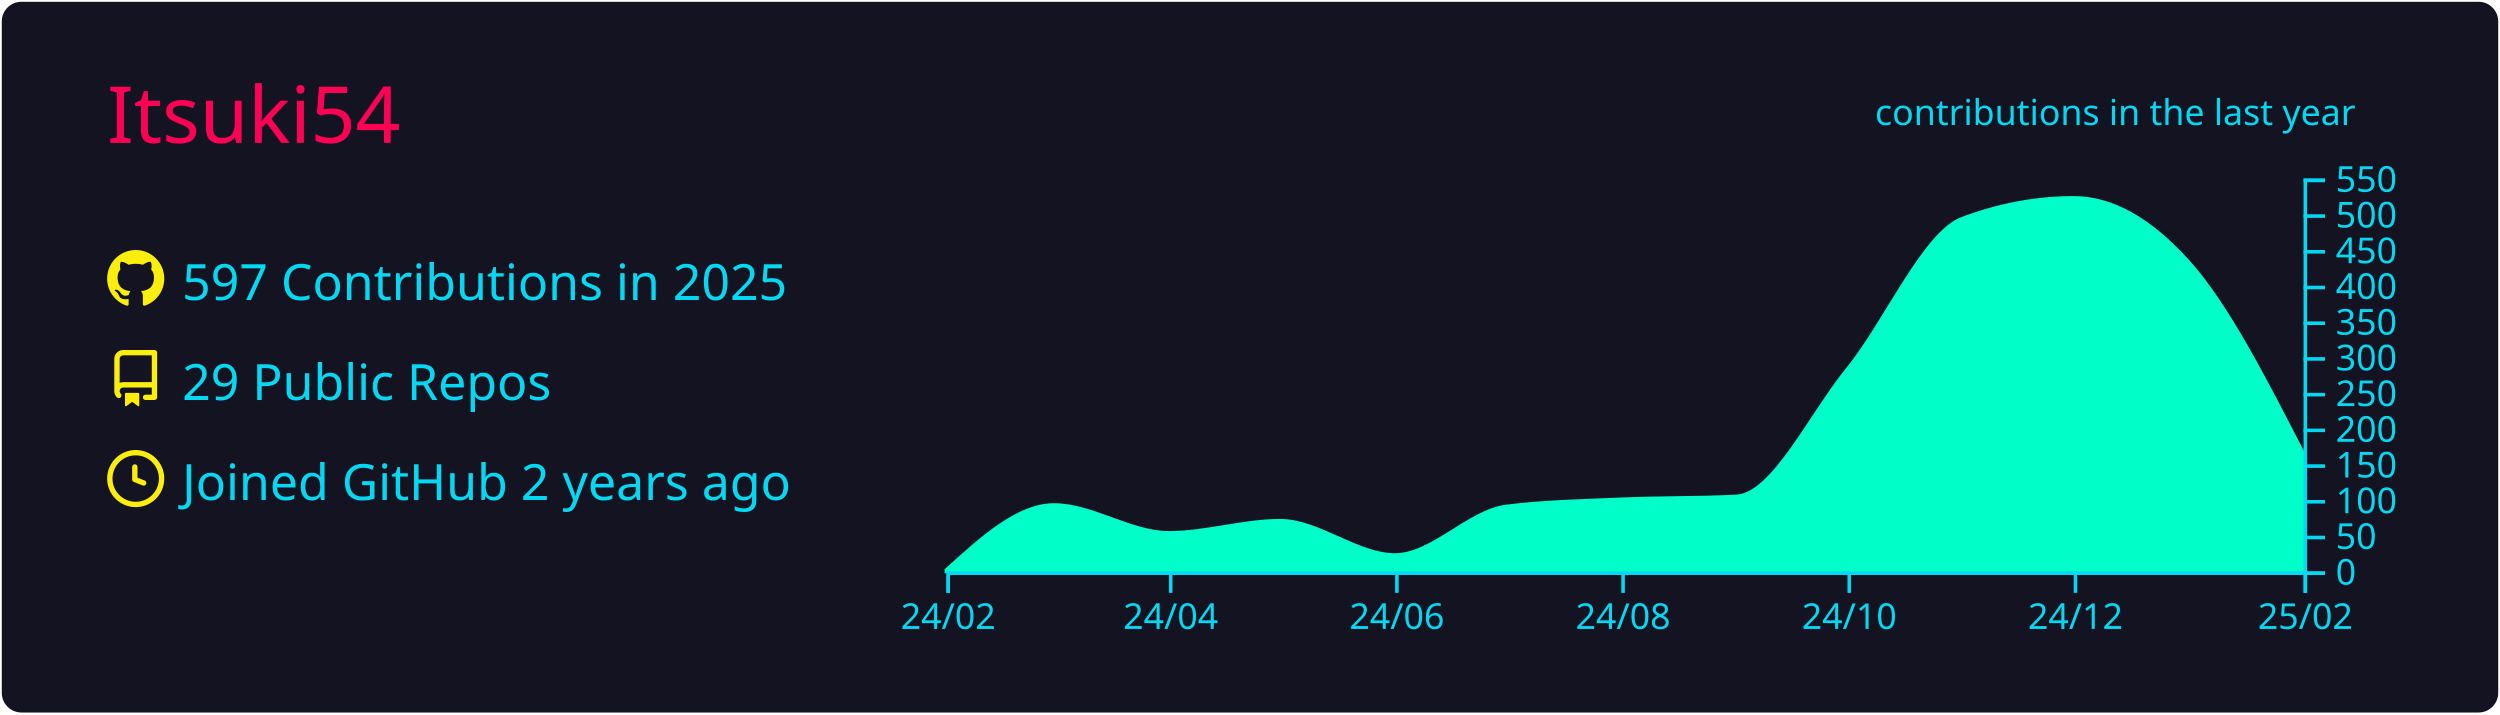
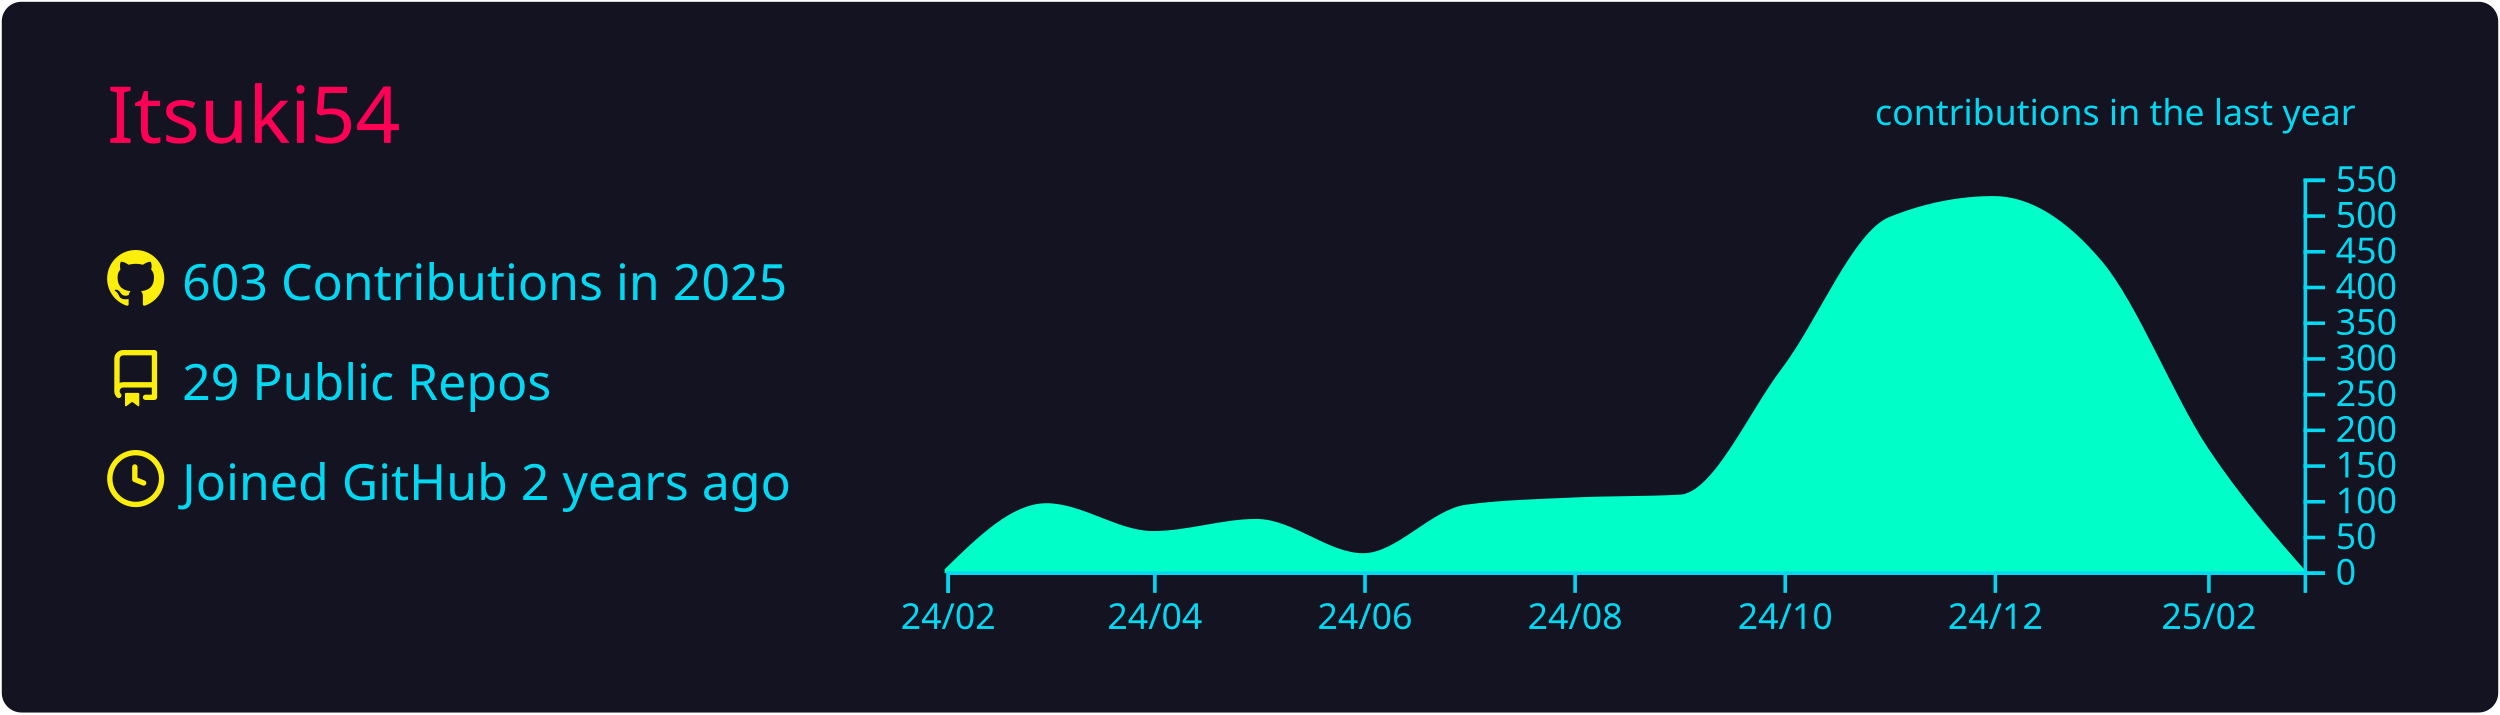
<svg xmlns="http://www.w3.org/2000/svg" width="700" height="200" viewBox="0 0 700 200">
  <style>* {
          font-family: 'Segoe UI', Ubuntu, "Helvetica Neue", Sans-Serif
        }</style>
  <rect x="1" y="1" rx="5" ry="5" height="99%" width="99.714%" stroke="#141321" stroke-width="1" fill="#141321" stroke-opacity="1" />
  <text x="30" y="40" style="font-size: 22px; fill: #ff0055;">Itsuki54</text>
  <g transform="translate(0,40)">
    <g transform="translate(30,30)">
      <g transform="translate(0,0)" width="14" height="14" fill="#fcee0c">
        <path fill-rule="evenodd" d="M8 0C3.58 0 0 3.58 0 8c0 3.54 2.29 6.53 5.47 7.59.4.07.55-.17.55-.38 0-.19-.01-.82-.01-1.49-2.01.37-2.53-.49-2.69-.94-.09-.23-.48-.94-.82-1.13-.28-.15-.68-.52-.01-.53.63-.01 1.08.58 1.23.82.72 1.21 1.87.87 2.33.66.07-.52.28-.87.51-1.07-1.78-.2-3.64-.89-3.64-3.95 0-.87.31-1.59.82-2.15-.08-.2-.36-1.02.08-2.12 0 0 .67-.21 2.2.82.64-.18 1.32-.27 2-.27.68 0 1.36.09 2 .27 1.53-1.04 2.2-.82 2.2-.82.44 1.1.16 1.92.08 2.12.51.56.82 1.27.82 2.15 0 3.07-1.87 3.75-3.65 3.95.29.25.54.73.54 1.48 0 1.07-.01 1.93-.01 2.2 0 .21.15.46.55.38A8.013 8.013 0 0016 8c0-4.42-3.58-8-8-8z" />
      </g>
      <g transform="translate(0,28)" width="14" height="14" fill="#fcee0c">
        <path fill-rule="evenodd" d="M2 2.5A2.5 2.5 0 014.5 0h8.75a.75.75 0 01.75.75v12.5a.75.75 0 01-.75.75h-2.5a.75.75 0 110-1.5h1.75v-2h-8a1 1 0 00-.714 1.7.75.75 0 01-1.072 1.05A2.495 2.495 0 012 11.5v-9zm10.5-1V9h-8c-.356 0-.694.074-1 .208V2.5a1 1 0 011-1h8zM5 12.25v3.25a.25.25 0 00.4.2l1.45-1.087a.25.25 0 01.3 0L8.6 15.7a.25.25 0 00.4-.2v-3.25a.25.25 0 00-.25-.25h-3.5a.25.25 0 00-.25.25z" />
      </g>
      <g transform="translate(0,56)" width="14" height="14" fill="#fcee0c">
        <path fill-rule="evenodd" d="M1.5 8a6.5 6.5 0 1113 0 6.5 6.5 0 01-13 0zM8 0a8 8 0 100 16A8 8 0 008 0zm.5 4.75a.75.75 0 00-1.5 0v3.5a.75.75 0 00.471.696l2.5 1a.75.75 0 00.557-1.392L8.5 7.742V4.75z" />
      </g>
-       <text x="21" y="14" style="fill: #03d8f3; font-size: 14px;">597 Contributions in 2025</text>
+       <text x="21" y="14" style="fill: #03d8f3; font-size: 14px;">603 Contributions in 2025</text>
      <text x="21" y="42" style="fill: #03d8f3; font-size: 14px;">29 Public Repos</text>
      <text x="21" y="70" style="fill: #03d8f3; font-size: 14px;">Joined GitHub 2 years ago</text>
    </g>
    <g color="#00ffc8" transform="translate(295,10)">
-       <path transform="translate(-30,0)" stroke="#00ffc8" fill="#00ffc8" opacity="1" d="M0,109.6C10.036,100.5,20.073,91.4,30.109,91.4C40.838,91.4,51.566,99.2,62.295,99.2C72.678,99.2,83.06,95.8,93.443,95.8C104.171,95.8,114.9,105.4,125.628,105.4C136.011,105.4,146.393,93.09,156.776,91.8C167.505,90.467,178.233,90.267,188.962,89.8C199.69,89.333,210.419,89.533,221.148,89C231.53,88.484,241.913,66.125,252.295,53.4C263.024,40.25,273.752,15.196,284.481,11.2C294.863,7.333,305.246,5.4,315.628,5.4C326.357,5.4,337.086,11.433,347.814,23.4C358.543,35.367,369.271,56.283,380,77.2L380,110C369.271,110,358.543,110,347.814,110C337.086,110,326.357,110,315.628,110C305.246,110,294.863,110,284.481,110C273.752,110,263.024,110,252.295,110C241.913,110,231.53,110,221.148,110C210.419,110,199.69,110,188.962,110C178.233,110,167.505,110,156.776,110C146.393,110,136.011,110,125.628,110C114.9,110,104.171,110,93.443,110C83.06,110,72.678,110,62.295,110C51.566,110,40.838,110,30.109,110C20.073,110,10.036,110,0,110Z" />
+       <path transform="translate(-30,0)" stroke="#00ffc8" fill="#00ffc8" opacity="1" d="M0,109.6C9.323,100.5,18.646,91.4,27.97,91.4C37.936,91.4,47.902,99.2,57.868,99.2C67.513,99.2,77.157,95.8,86.802,95.8C96.768,95.8,106.734,105.4,116.701,105.4C126.345,105.4,135.99,93.09,145.635,91.8C155.601,90.467,165.567,90.267,175.533,89.8C185.499,89.333,195.465,89.533,205.431,89C215.076,88.484,224.721,66.125,234.365,53.4C244.332,40.25,254.298,15.196,264.264,11.2C273.909,7.333,283.553,5.4,293.198,5.4C303.164,5.4,313.13,11.633,323.096,23.4C333.063,35.167,343.029,61.086,352.995,76C361.997,89.47,370.998,99.735,380,110L380,110C370.998,110,361.997,110,352.995,110C343.029,110,333.063,110,323.096,110C313.13,110,303.164,110,293.198,110C283.553,110,273.909,110,264.264,110C254.298,110,244.332,110,234.365,110C224.721,110,215.076,110,205.431,110C195.465,110,185.499,110,175.533,110C165.567,110,155.601,110,145.635,110C135.99,110,126.345,110,116.701,110C106.734,110,96.768,110,86.802,110C77.157,110,67.513,110,57.868,110C47.902,110,37.936,110,27.97,110C18.646,110,9.323,110,0,110Z" />
      <g color="#03d8f3" transform="translate(-30,110)" fill="none" font-size="10" font-family="sans-serif" text-anchor="middle">
        <path class="domain" stroke="currentColor" d="M0.5,6V0.5H380.5V6" />
        <g class="tick" opacity="1" transform="translate(0.5,0)">
          <line stroke="currentColor" y2="6" />
          <text fill="currentColor" y="9" dy="0.71em">24/02</text>
        </g>
-         <g class="tick" opacity="1" transform="translate(62.79508,0)">
+         <g class="tick" opacity="1" transform="translate(58.36802,0)">
          <line stroke="currentColor" y2="6" />
          <text fill="currentColor" y="9" dy="0.71em">24/04</text>
        </g>
-         <g class="tick" opacity="1" transform="translate(126.1284,0)">
+         <g class="tick" opacity="1" transform="translate(117.2005,0)">
          <line stroke="currentColor" y2="6" />
          <text fill="currentColor" y="9" dy="0.71em">24/06</text>
        </g>
-         <g class="tick" opacity="1" transform="translate(189.4617,0)">
+         <g class="tick" opacity="1" transform="translate(176.033,0)">
          <line stroke="currentColor" y2="6" />
          <text fill="currentColor" y="9" dy="0.71em">24/08</text>
        </g>
-         <g class="tick" opacity="1" transform="translate(252.7951,0)">
+         <g class="tick" opacity="1" transform="translate(234.8655,0)">
          <line stroke="currentColor" y2="6" />
          <text fill="currentColor" y="9" dy="0.71em">24/10</text>
        </g>
-         <g class="tick" opacity="1" transform="translate(316.1284,0)">
+         <g class="tick" opacity="1" transform="translate(293.698,0)">
          <line stroke="currentColor" y2="6" />
          <text fill="currentColor" y="9" dy="0.71em">24/12</text>
        </g>
-         <g class="tick" opacity="1" transform="translate(380.5,0)">
+         <g class="tick" opacity="1" transform="translate(353.4949,0)">
          <line stroke="currentColor" y2="6" />
          <text fill="currentColor" y="9" dy="0.71em">25/02</text>
        </g>
      </g>
      <g color="#03d8f3" transform="translate(350,0)" fill="none" font-size="10" font-family="sans-serif" text-anchor="start">
        <path class="domain" stroke="currentColor" d="M6,110.5H0.5V0.5H6" />
        <g class="tick" opacity="1" transform="translate(0,110.5)">
          <line stroke="currentColor" x2="6" />
          <text fill="currentColor" x="9" dy="0.32em">0</text>
        </g>
        <g class="tick" opacity="1" transform="translate(0,100.5)">
          <line stroke="currentColor" x2="6" />
          <text fill="currentColor" x="9" dy="0.32em">50</text>
        </g>
        <g class="tick" opacity="1" transform="translate(0,90.5)">
          <line stroke="currentColor" x2="6" />
          <text fill="currentColor" x="9" dy="0.32em">100</text>
        </g>
        <g class="tick" opacity="1" transform="translate(0,80.5)">
          <line stroke="currentColor" x2="6" />
          <text fill="currentColor" x="9" dy="0.32em">150</text>
        </g>
        <g class="tick" opacity="1" transform="translate(0,70.5)">
          <line stroke="currentColor" x2="6" />
          <text fill="currentColor" x="9" dy="0.32em">200</text>
        </g>
        <g class="tick" opacity="1" transform="translate(0,60.5)">
          <line stroke="currentColor" x2="6" />
          <text fill="currentColor" x="9" dy="0.32em">250</text>
        </g>
        <g class="tick" opacity="1" transform="translate(0,50.5)">
          <line stroke="currentColor" x2="6" />
          <text fill="currentColor" x="9" dy="0.32em">300</text>
        </g>
        <g class="tick" opacity="1" transform="translate(0,40.5)">
          <line stroke="currentColor" x2="6" />
          <text fill="currentColor" x="9" dy="0.32em">350</text>
        </g>
        <g class="tick" opacity="1" transform="translate(0,30.5)">
          <line stroke="currentColor" x2="6" />
          <text fill="currentColor" x="9" dy="0.32em">400</text>
        </g>
        <g class="tick" opacity="1" transform="translate(0,20.5)">
          <line stroke="currentColor" x2="6" />
          <text fill="currentColor" x="9" dy="0.32em">450</text>
        </g>
        <g class="tick" opacity="1" transform="translate(0,10.5)">
          <line stroke="currentColor" x2="6" />
          <text fill="currentColor" x="9" dy="0.32em">500</text>
        </g>
        <g class="tick" opacity="1" transform="translate(0,0.5)">
          <line stroke="currentColor" x2="6" />
          <text fill="currentColor" x="9" dy="0.32em">550</text>
        </g>
      </g>
      <g>
        <text y="-15" x="230" style="fill: #03d8f3; font-size: 10px;">contributions in the last year</text>
      </g>
    </g>
  </g>
</svg>
